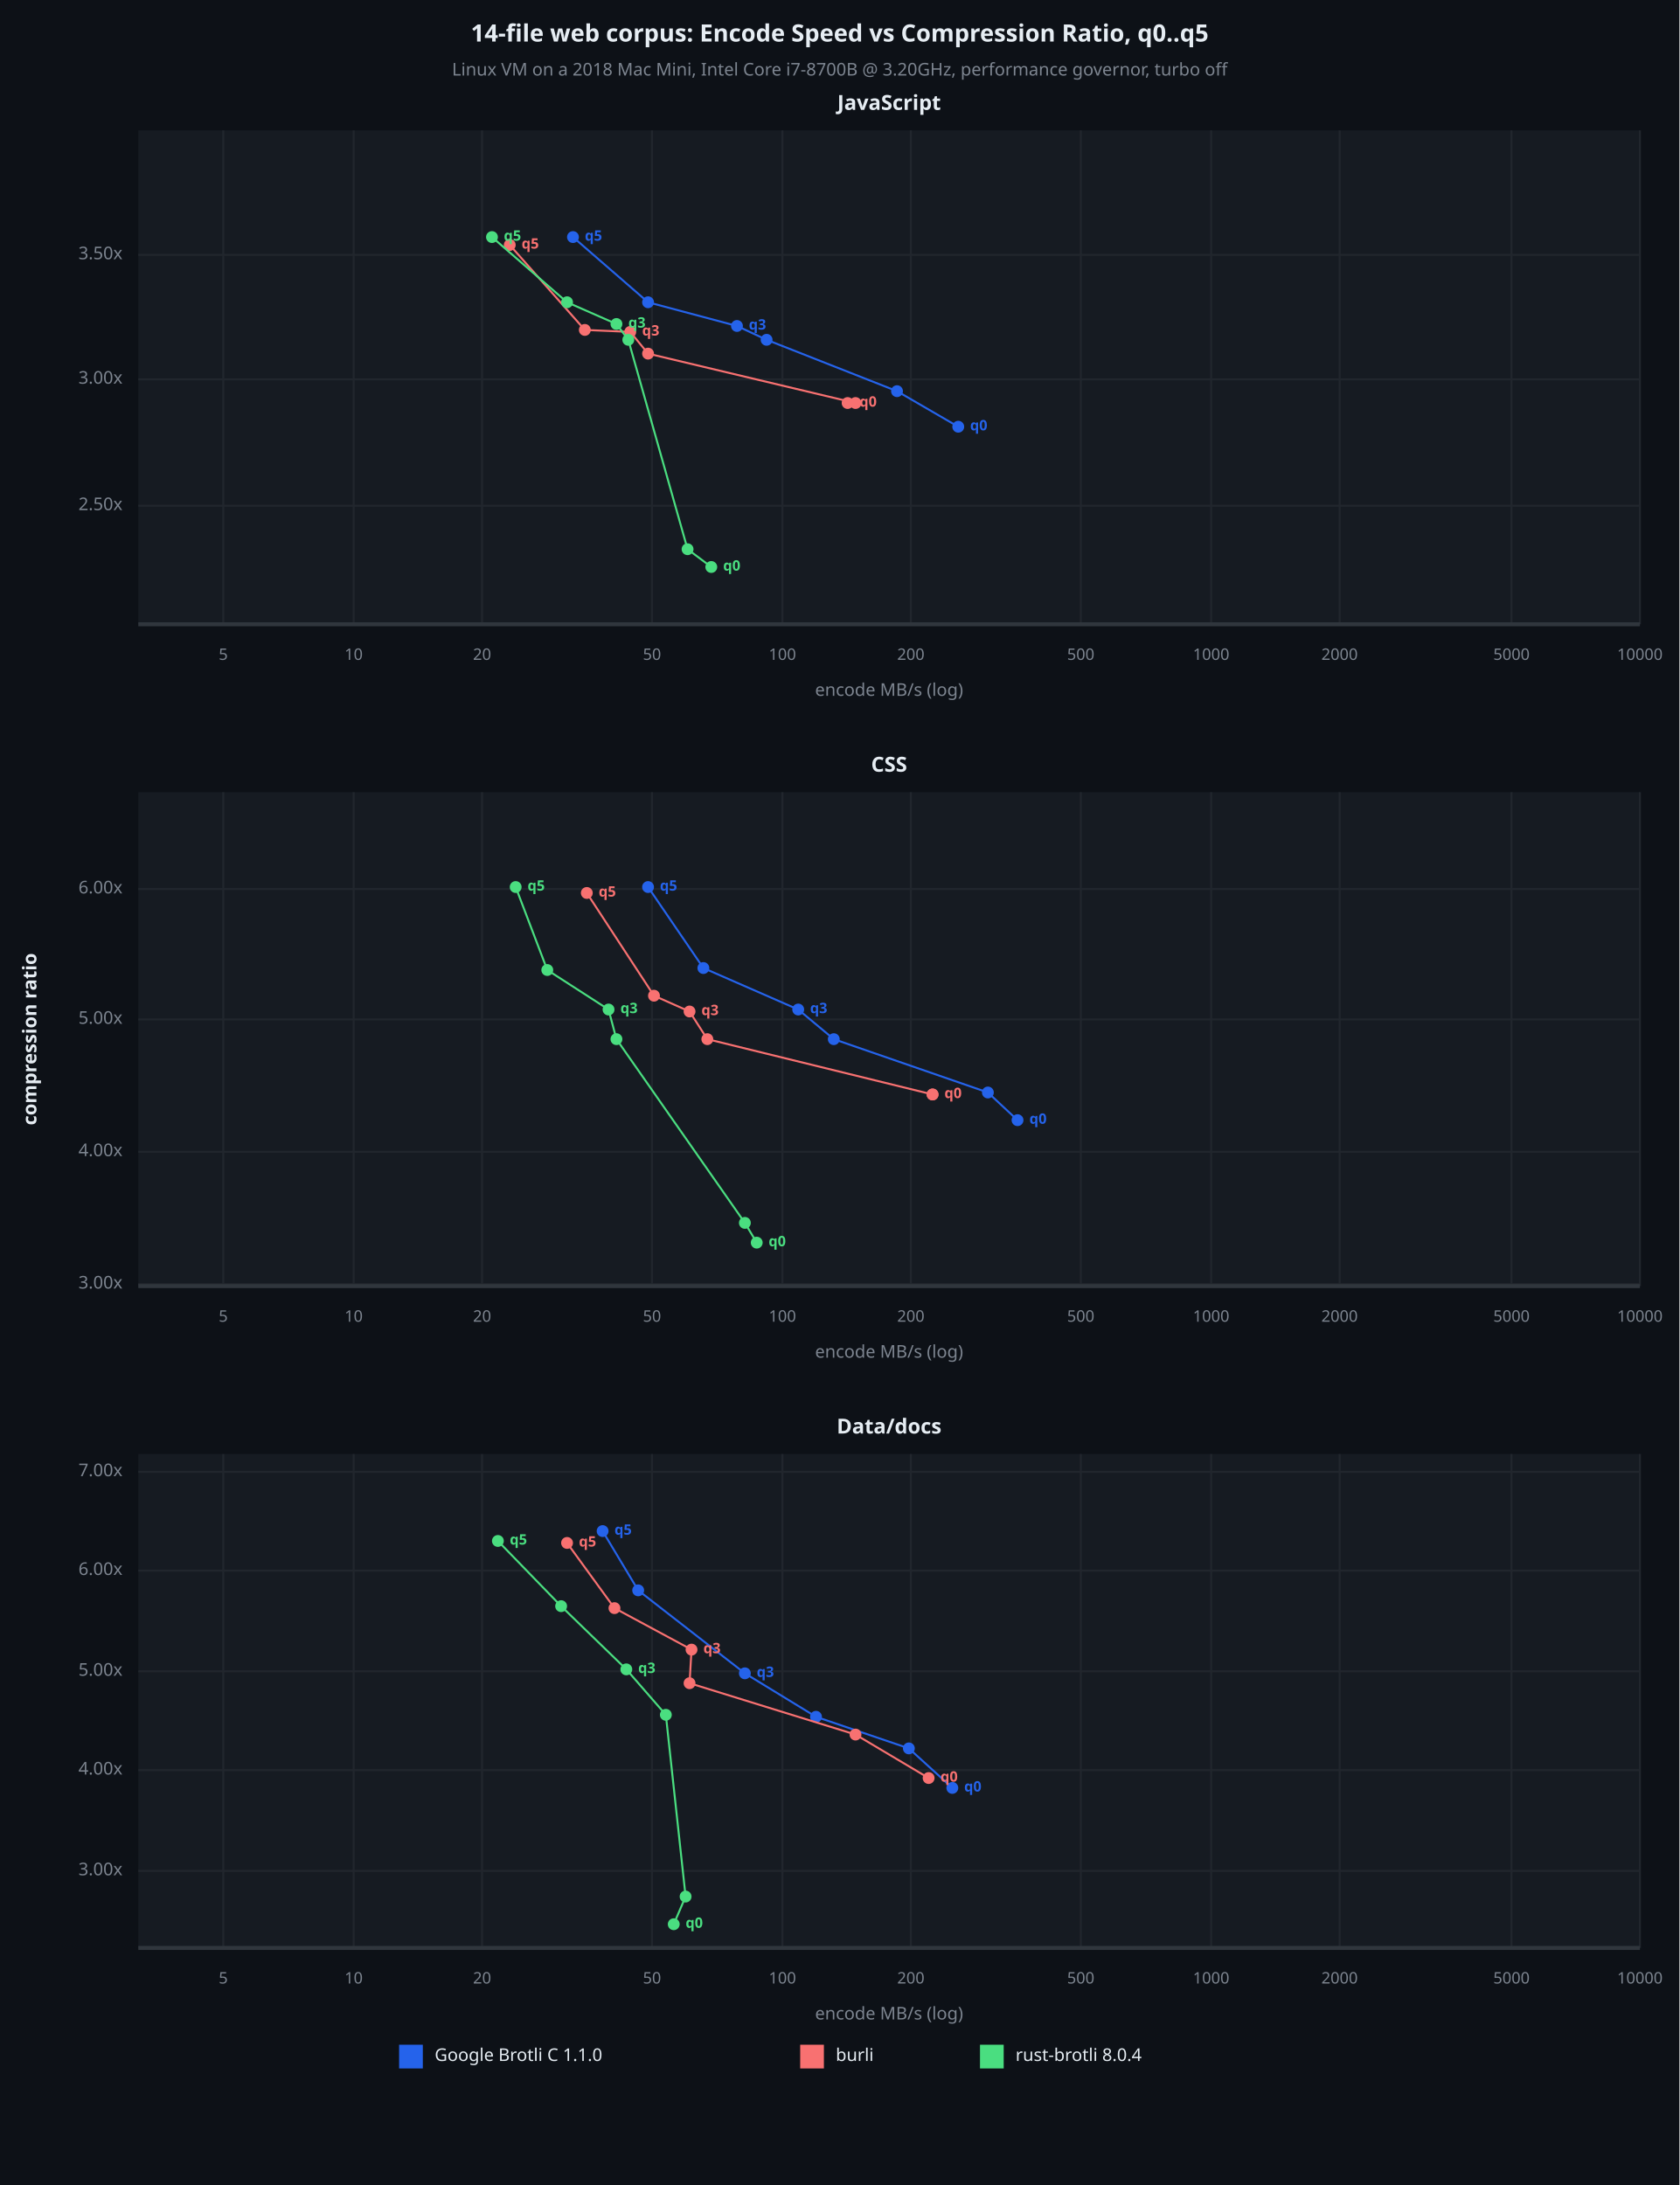
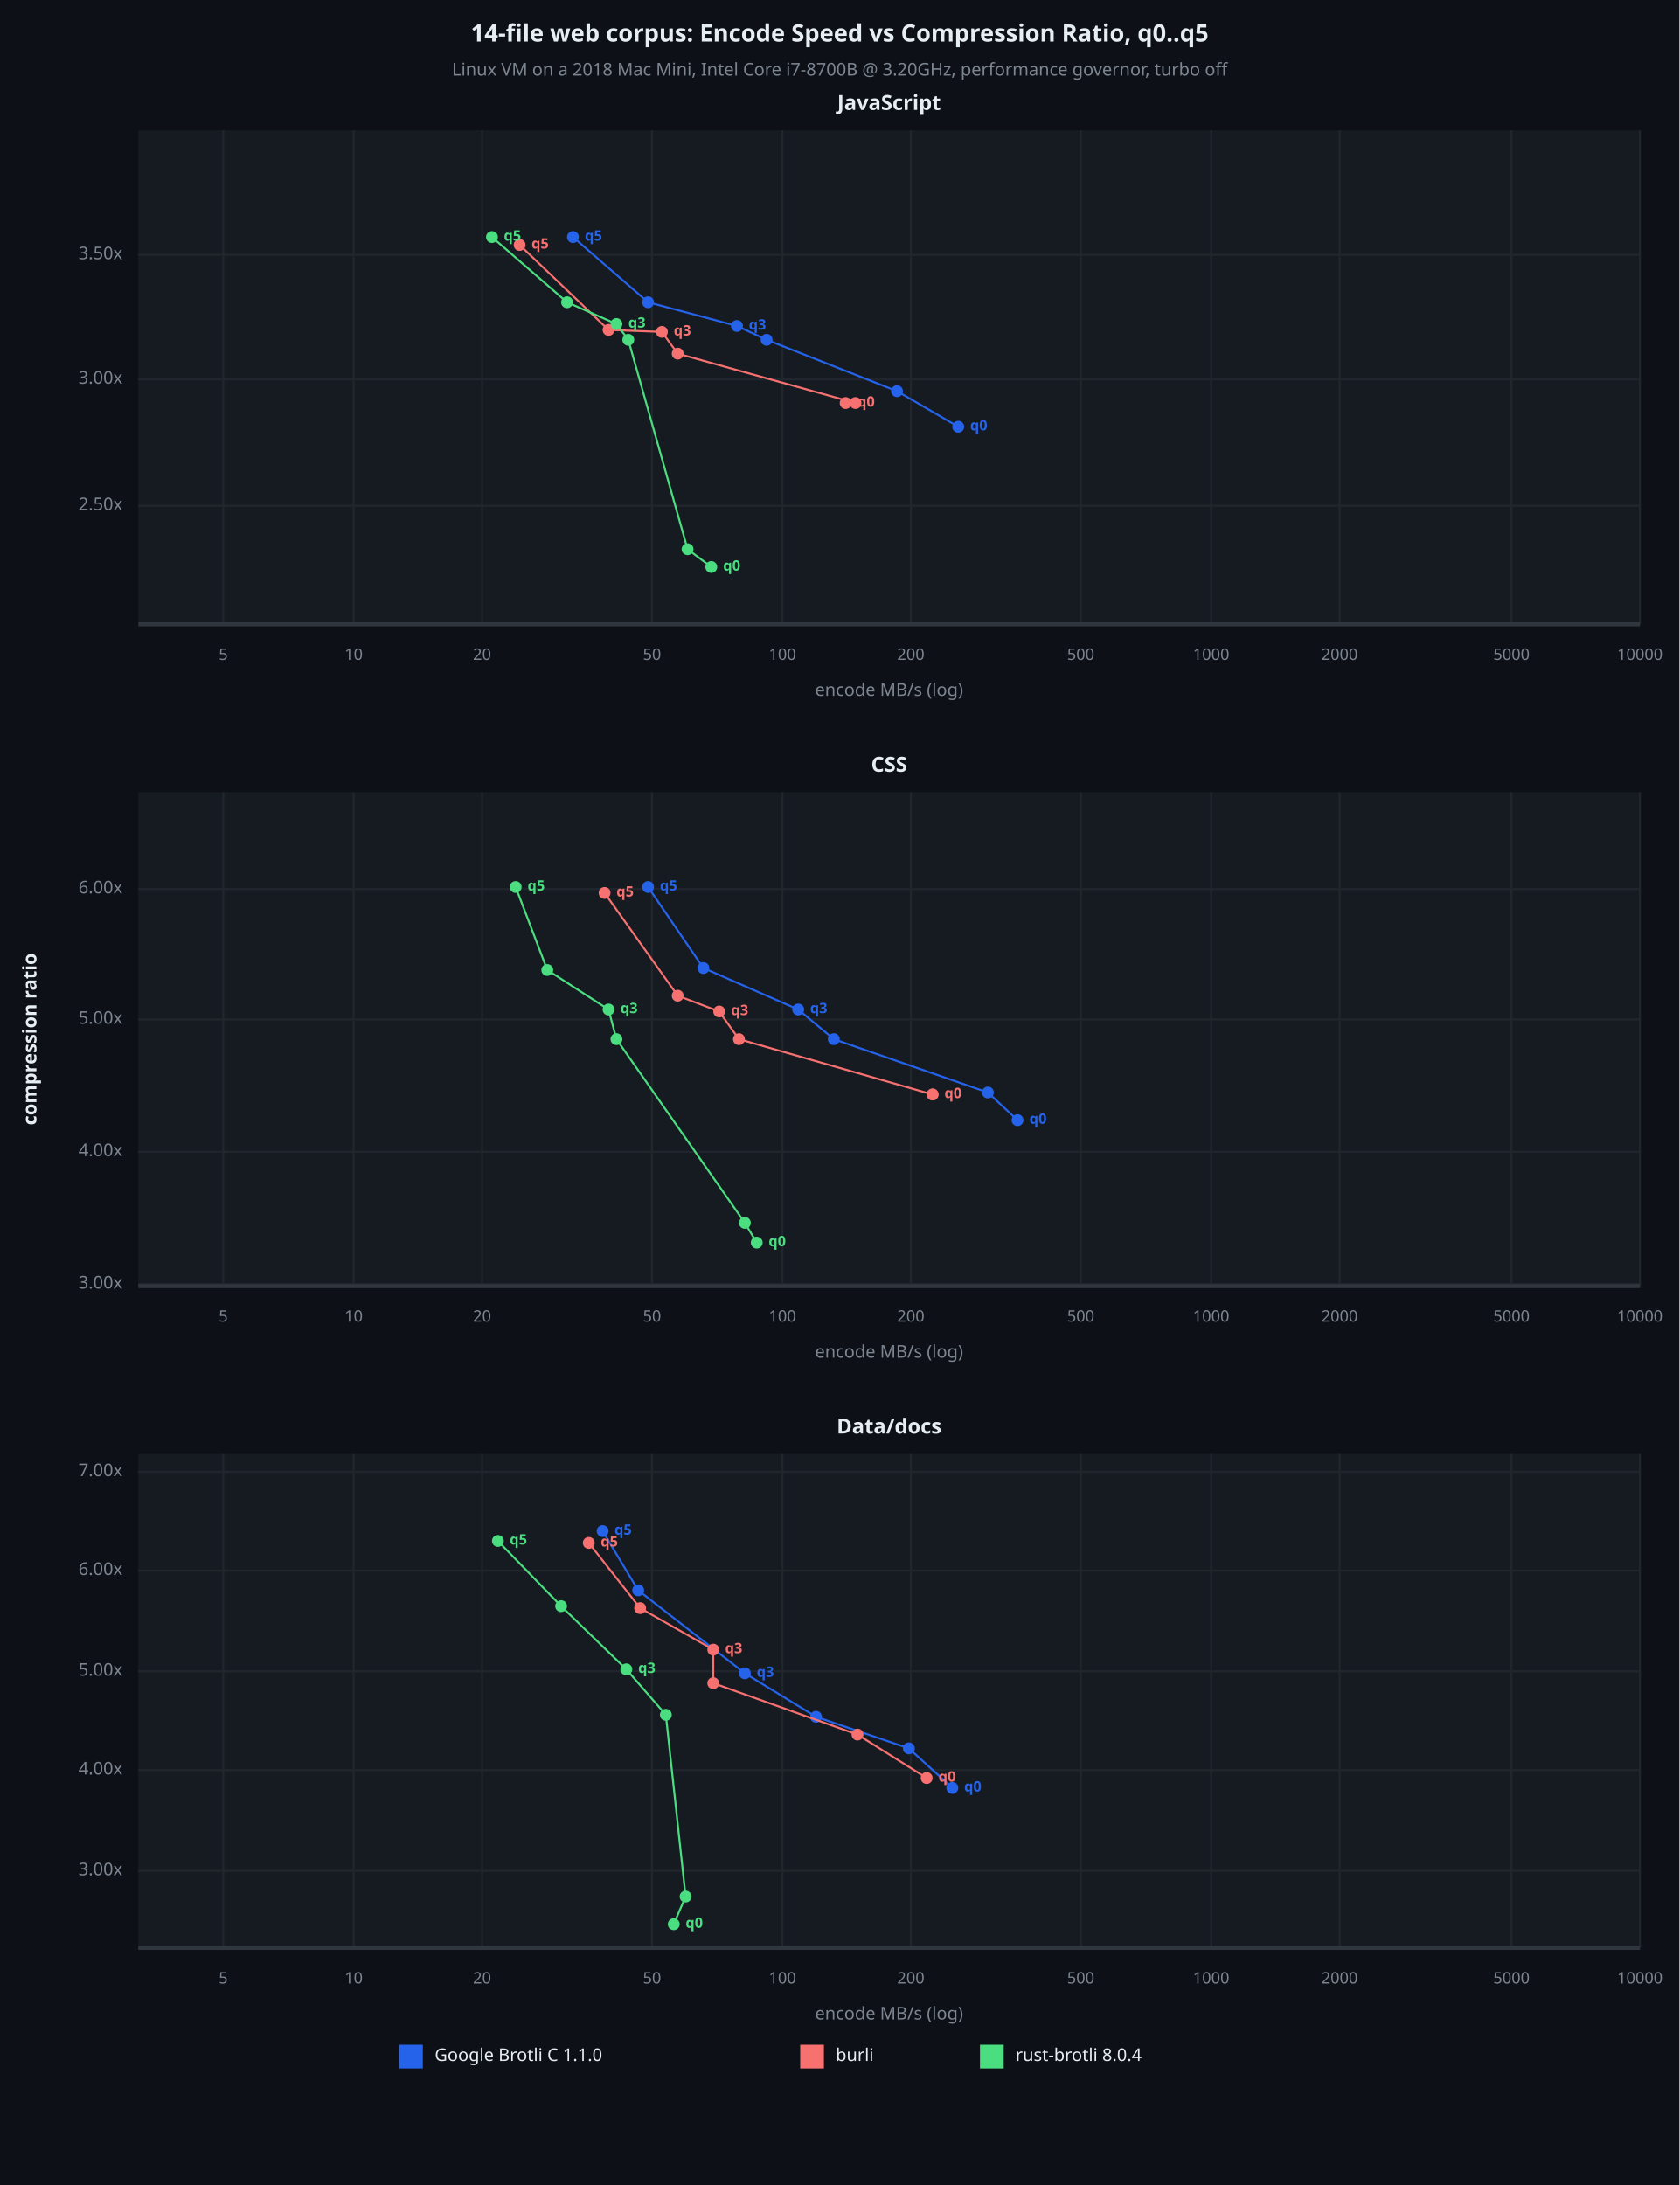
<svg xmlns="http://www.w3.org/2000/svg" viewBox="0 0 850 1106" font-family="system-ui, -apple-system, sans-serif">
  <rect x="0" y="0" width="850" height="1106" opacity="1" fill="#0D1117" stroke="none" />
  <text x="425" y="18" dy="0.5ex" text-anchor="middle" font-family="sans-serif" font-size="12.097" opacity="1" fill="#E6EDF3" font-weight="bold">
14-file web corpus: Encode Speed vs Compression Ratio, q0..q5
</text>
  <text x="425" y="36" dy="0.5ex" text-anchor="middle" font-family="sans-serif" font-size="8.871" opacity="1" fill="#7D8590">
Linux VM on a 2018 Mac Mini, Intel Core i7-8700B @ 3.20GHz, performance governor, turbo off
</text>
  <rect x="70" y="66" width="760" height="250" opacity="1" fill="#161B22" stroke="none" />
  <text x="450" y="53" dy="0.5ex" text-anchor="middle" font-family="sans-serif" font-size="10.484" opacity="1" fill="#E6EDF3" font-weight="bold">
JavaScript
</text>
  <polyline fill="none" opacity="1" stroke="#21262D" stroke-width="1" points="113,66 113,316 " />
  <text x="113" y="332" dy="0.5ex" text-anchor="middle" font-family="sans-serif" font-size="8.065" opacity="1" fill="#7D8590">
5
</text>
  <polyline fill="none" opacity="1" stroke="#21262D" stroke-width="1" points="179,66 179,316 " />
  <text x="179" y="332" dy="0.5ex" text-anchor="middle" font-family="sans-serif" font-size="8.065" opacity="1" fill="#7D8590">
10
</text>
  <polyline fill="none" opacity="1" stroke="#21262D" stroke-width="1" points="244,66 244,316 " />
  <text x="244" y="332" dy="0.5ex" text-anchor="middle" font-family="sans-serif" font-size="8.065" opacity="1" fill="#7D8590">
20
</text>
  <polyline fill="none" opacity="1" stroke="#21262D" stroke-width="1" points="330,66 330,316 " />
  <text x="330" y="332" dy="0.5ex" text-anchor="middle" font-family="sans-serif" font-size="8.065" opacity="1" fill="#7D8590">
50
</text>
  <polyline fill="none" opacity="1" stroke="#21262D" stroke-width="1" points="396,66 396,316 " />
  <text x="396" y="332" dy="0.5ex" text-anchor="middle" font-family="sans-serif" font-size="8.065" opacity="1" fill="#7D8590">
100
</text>
  <polyline fill="none" opacity="1" stroke="#21262D" stroke-width="1" points="461,66 461,316 " />
  <text x="461" y="332" dy="0.5ex" text-anchor="middle" font-family="sans-serif" font-size="8.065" opacity="1" fill="#7D8590">
200
</text>
  <polyline fill="none" opacity="1" stroke="#21262D" stroke-width="1" points="547,66 547,316 " />
  <text x="547" y="332" dy="0.5ex" text-anchor="middle" font-family="sans-serif" font-size="8.065" opacity="1" fill="#7D8590">
500
</text>
  <polyline fill="none" opacity="1" stroke="#21262D" stroke-width="1" points="613,66 613,316 " />
  <text x="613" y="332" dy="0.5ex" text-anchor="middle" font-family="sans-serif" font-size="8.065" opacity="1" fill="#7D8590">
1000
</text>
  <polyline fill="none" opacity="1" stroke="#21262D" stroke-width="1" points="678,66 678,316 " />
  <text x="678" y="332" dy="0.5ex" text-anchor="middle" font-family="sans-serif" font-size="8.065" opacity="1" fill="#7D8590">
2000
</text>
  <polyline fill="none" opacity="1" stroke="#21262D" stroke-width="1" points="765,66 765,316 " />
  <text x="765" y="332" dy="0.5ex" text-anchor="middle" font-family="sans-serif" font-size="8.065" opacity="1" fill="#7D8590">
5000
</text>
  <polyline fill="none" opacity="1" stroke="#21262D" stroke-width="1" points="830,66 830,316 " />
  <text x="830" y="332" dy="0.5ex" text-anchor="middle" font-family="sans-serif" font-size="8.065" opacity="1" fill="#7D8590">
10000
</text>
  <polyline fill="none" opacity="1" stroke="#21262D" stroke-width="1" points="70,256 830,256 " />
  <text x="62" y="256" dy="0.5ex" text-anchor="end" font-family="sans-serif" font-size="8.871" opacity="1" fill="#7D8590">
2.50x
</text>
  <polyline fill="none" opacity="1" stroke="#21262D" stroke-width="1" points="70,192 830,192 " />
  <text x="62" y="192" dy="0.5ex" text-anchor="end" font-family="sans-serif" font-size="8.871" opacity="1" fill="#7D8590">
3.00x
</text>
  <polyline fill="none" opacity="1" stroke="#21262D" stroke-width="1" points="70,129 830,129 " />
  <text x="62" y="129" dy="0.5ex" text-anchor="end" font-family="sans-serif" font-size="8.871" opacity="1" fill="#7D8590">
3.50x
</text>
  <polyline fill="none" opacity="1" stroke="#30363D" stroke-width="2" points="70,316 830,316 " />
  <polyline fill="none" opacity="1" stroke="#2563EB" stroke-width="1" points="485,216 454,198 388,172 373,165 328,153 290,120 " />
  <circle cx="485" cy="216" r="3" opacity="1" fill="#2563EB" stroke="none" stroke-width="1" />
  <text x="491" y="216" dy="0.5ex" text-anchor="start" font-family="sans-serif" font-size="7.258" opacity="1" fill="#2563EB" font-weight="bold">
q0
</text>
  <circle cx="454" cy="198" r="3" opacity="1" fill="#2563EB" stroke="none" stroke-width="1" />
  <circle cx="388" cy="172" r="3" opacity="1" fill="#2563EB" stroke="none" stroke-width="1" />
  <circle cx="373" cy="165" r="3" opacity="1" fill="#2563EB" stroke="none" stroke-width="1" />
  <text x="379" y="165" dy="0.5ex" text-anchor="start" font-family="sans-serif" font-size="7.258" opacity="1" fill="#2563EB" font-weight="bold">
q3
</text>
  <circle cx="328" cy="153" r="3" opacity="1" fill="#2563EB" stroke="none" stroke-width="1" />
  <circle cx="290" cy="120" r="3" opacity="1" fill="#2563EB" stroke="none" stroke-width="1" />
  <text x="296" y="120" dy="0.5ex" text-anchor="start" font-family="sans-serif" font-size="7.258" opacity="1" fill="#2563EB" font-weight="bold">
q5
</text>
-   <polyline fill="none" opacity="1" stroke="#F87171" stroke-width="1" points="429,204 433,204 328,179 319,168 296,167 258,124 " />
-   <circle cx="429" cy="204" r="3" opacity="1" fill="#F87171" stroke="none" stroke-width="1" />
-   <text x="435" y="204" dy="0.5ex" text-anchor="start" font-family="sans-serif" font-size="7.258" opacity="1" fill="#F87171" font-weight="bold">
+   <polyline fill="none" opacity="1" stroke="#F87171" stroke-width="1" points="428,204 433,204 343,179 335,168 308,167 263,124 " />
+   <circle cx="428" cy="204" r="3" opacity="1" fill="#F87171" stroke="none" stroke-width="1" />
+   <text x="434" y="204" dy="0.5ex" text-anchor="start" font-family="sans-serif" font-size="7.258" opacity="1" fill="#F87171" font-weight="bold">
q0
</text>
  <circle cx="433" cy="204" r="3" opacity="1" fill="#F87171" stroke="none" stroke-width="1" />
-   <circle cx="328" cy="179" r="3" opacity="1" fill="#F87171" stroke="none" stroke-width="1" />
-   <circle cx="319" cy="168" r="3" opacity="1" fill="#F87171" stroke="none" stroke-width="1" />
-   <text x="325" y="168" dy="0.5ex" text-anchor="start" font-family="sans-serif" font-size="7.258" opacity="1" fill="#F87171" font-weight="bold">
- q3
- </text>
-   <circle cx="296" cy="167" r="3" opacity="1" fill="#F87171" stroke="none" stroke-width="1" />
-   <circle cx="258" cy="124" r="3" opacity="1" fill="#F87171" stroke="none" stroke-width="1" />
-   <text x="264" y="124" dy="0.5ex" text-anchor="start" font-family="sans-serif" font-size="7.258" opacity="1" fill="#F87171" font-weight="bold">
+   <circle cx="343" cy="179" r="3" opacity="1" fill="#F87171" stroke="none" stroke-width="1" />
+   <circle cx="335" cy="168" r="3" opacity="1" fill="#F87171" stroke="none" stroke-width="1" />
+   <text x="341" y="168" dy="0.5ex" text-anchor="start" font-family="sans-serif" font-size="7.258" opacity="1" fill="#F87171" font-weight="bold">
+ q3
+ </text>
+   <circle cx="308" cy="167" r="3" opacity="1" fill="#F87171" stroke="none" stroke-width="1" />
+   <circle cx="263" cy="124" r="3" opacity="1" fill="#F87171" stroke="none" stroke-width="1" />
+   <text x="269" y="124" dy="0.5ex" text-anchor="start" font-family="sans-serif" font-size="7.258" opacity="1" fill="#F87171" font-weight="bold">
q5
</text>
  <polyline fill="none" opacity="1" stroke="#4ADE80" stroke-width="1" points="360,287 348,278 318,172 312,164 287,153 249,120 " />
  <circle cx="360" cy="287" r="3" opacity="1" fill="#4ADE80" stroke="none" stroke-width="1" />
  <text x="366" y="287" dy="0.5ex" text-anchor="start" font-family="sans-serif" font-size="7.258" opacity="1" fill="#4ADE80" font-weight="bold">
q0
</text>
  <circle cx="348" cy="278" r="3" opacity="1" fill="#4ADE80" stroke="none" stroke-width="1" />
  <circle cx="318" cy="172" r="3" opacity="1" fill="#4ADE80" stroke="none" stroke-width="1" />
  <circle cx="312" cy="164" r="3" opacity="1" fill="#4ADE80" stroke="none" stroke-width="1" />
  <text x="318" y="164" dy="0.5ex" text-anchor="start" font-family="sans-serif" font-size="7.258" opacity="1" fill="#4ADE80" font-weight="bold">
q3
</text>
  <circle cx="287" cy="153" r="3" opacity="1" fill="#4ADE80" stroke="none" stroke-width="1" />
  <circle cx="249" cy="120" r="3" opacity="1" fill="#4ADE80" stroke="none" stroke-width="1" />
  <text x="255" y="120" dy="0.5ex" text-anchor="start" font-family="sans-serif" font-size="7.258" opacity="1" fill="#4ADE80" font-weight="bold">
q5
</text>
  <text x="450" y="350" dy="0.5ex" text-anchor="middle" font-family="sans-serif" font-size="8.871" opacity="1" fill="#7D8590">
encode MB/s (log)
</text>
  <rect x="70" y="401" width="760" height="250" opacity="1" fill="#161B22" stroke="none" />
  <text x="450" y="388" dy="0.5ex" text-anchor="middle" font-family="sans-serif" font-size="10.484" opacity="1" fill="#E6EDF3" font-weight="bold">
CSS
</text>
  <polyline fill="none" opacity="1" stroke="#21262D" stroke-width="1" points="113,401 113,651 " />
  <text x="113" y="667" dy="0.5ex" text-anchor="middle" font-family="sans-serif" font-size="8.065" opacity="1" fill="#7D8590">
5
</text>
  <polyline fill="none" opacity="1" stroke="#21262D" stroke-width="1" points="179,401 179,651 " />
  <text x="179" y="667" dy="0.5ex" text-anchor="middle" font-family="sans-serif" font-size="8.065" opacity="1" fill="#7D8590">
10
</text>
  <polyline fill="none" opacity="1" stroke="#21262D" stroke-width="1" points="244,401 244,651 " />
  <text x="244" y="667" dy="0.5ex" text-anchor="middle" font-family="sans-serif" font-size="8.065" opacity="1" fill="#7D8590">
20
</text>
  <polyline fill="none" opacity="1" stroke="#21262D" stroke-width="1" points="330,401 330,651 " />
  <text x="330" y="667" dy="0.5ex" text-anchor="middle" font-family="sans-serif" font-size="8.065" opacity="1" fill="#7D8590">
50
</text>
  <polyline fill="none" opacity="1" stroke="#21262D" stroke-width="1" points="396,401 396,651 " />
  <text x="396" y="667" dy="0.5ex" text-anchor="middle" font-family="sans-serif" font-size="8.065" opacity="1" fill="#7D8590">
100
</text>
  <polyline fill="none" opacity="1" stroke="#21262D" stroke-width="1" points="461,401 461,651 " />
  <text x="461" y="667" dy="0.5ex" text-anchor="middle" font-family="sans-serif" font-size="8.065" opacity="1" fill="#7D8590">
200
</text>
  <polyline fill="none" opacity="1" stroke="#21262D" stroke-width="1" points="547,401 547,651 " />
  <text x="547" y="667" dy="0.5ex" text-anchor="middle" font-family="sans-serif" font-size="8.065" opacity="1" fill="#7D8590">
500
</text>
  <polyline fill="none" opacity="1" stroke="#21262D" stroke-width="1" points="613,401 613,651 " />
  <text x="613" y="667" dy="0.5ex" text-anchor="middle" font-family="sans-serif" font-size="8.065" opacity="1" fill="#7D8590">
1000
</text>
  <polyline fill="none" opacity="1" stroke="#21262D" stroke-width="1" points="678,401 678,651 " />
  <text x="678" y="667" dy="0.5ex" text-anchor="middle" font-family="sans-serif" font-size="8.065" opacity="1" fill="#7D8590">
2000
</text>
  <polyline fill="none" opacity="1" stroke="#21262D" stroke-width="1" points="765,401 765,651 " />
  <text x="765" y="667" dy="0.5ex" text-anchor="middle" font-family="sans-serif" font-size="8.065" opacity="1" fill="#7D8590">
5000
</text>
  <polyline fill="none" opacity="1" stroke="#21262D" stroke-width="1" points="830,401 830,651 " />
  <text x="830" y="667" dy="0.5ex" text-anchor="middle" font-family="sans-serif" font-size="8.065" opacity="1" fill="#7D8590">
10000
</text>
  <polyline fill="none" opacity="1" stroke="#21262D" stroke-width="1" points="70,650 830,650 " />
  <text x="62" y="650" dy="0.5ex" text-anchor="end" font-family="sans-serif" font-size="8.871" opacity="1" fill="#7D8590">
3.00x
</text>
  <polyline fill="none" opacity="1" stroke="#21262D" stroke-width="1" points="70,583 830,583 " />
  <text x="62" y="583" dy="0.5ex" text-anchor="end" font-family="sans-serif" font-size="8.871" opacity="1" fill="#7D8590">
4.00x
</text>
  <polyline fill="none" opacity="1" stroke="#21262D" stroke-width="1" points="70,516 830,516 " />
  <text x="62" y="516" dy="0.5ex" text-anchor="end" font-family="sans-serif" font-size="8.871" opacity="1" fill="#7D8590">
5.00x
</text>
  <polyline fill="none" opacity="1" stroke="#21262D" stroke-width="1" points="70,450 830,450 " />
  <text x="62" y="450" dy="0.5ex" text-anchor="end" font-family="sans-serif" font-size="8.871" opacity="1" fill="#7D8590">
6.00x
</text>
  <polyline fill="none" opacity="1" stroke="#30363D" stroke-width="2" points="70,651 830,651 " />
  <polyline fill="none" opacity="1" stroke="#2563EB" stroke-width="1" points="515,567 500,553 422,526 404,511 356,490 328,449 " />
  <circle cx="515" cy="567" r="3" opacity="1" fill="#2563EB" stroke="none" stroke-width="1" />
  <text x="521" y="567" dy="0.5ex" text-anchor="start" font-family="sans-serif" font-size="7.258" opacity="1" fill="#2563EB" font-weight="bold">
q0
</text>
  <circle cx="500" cy="553" r="3" opacity="1" fill="#2563EB" stroke="none" stroke-width="1" />
  <circle cx="422" cy="526" r="3" opacity="1" fill="#2563EB" stroke="none" stroke-width="1" />
  <circle cx="404" cy="511" r="3" opacity="1" fill="#2563EB" stroke="none" stroke-width="1" />
  <text x="410" y="511" dy="0.5ex" text-anchor="start" font-family="sans-serif" font-size="7.258" opacity="1" fill="#2563EB" font-weight="bold">
q3
</text>
  <circle cx="356" cy="490" r="3" opacity="1" fill="#2563EB" stroke="none" stroke-width="1" />
  <circle cx="328" cy="449" r="3" opacity="1" fill="#2563EB" stroke="none" stroke-width="1" />
  <text x="334" y="449" dy="0.5ex" text-anchor="start" font-family="sans-serif" font-size="7.258" opacity="1" fill="#2563EB" font-weight="bold">
q5
</text>
-   <polyline fill="none" opacity="1" stroke="#F87171" stroke-width="1" points="472,554 472,554 358,526 349,512 331,504 297,452 " />
+   <polyline fill="none" opacity="1" stroke="#F87171" stroke-width="1" points="472,554 472,554 374,526 364,512 343,504 306,452 " />
  <circle cx="472" cy="554" r="3" opacity="1" fill="#F87171" stroke="none" stroke-width="1" />
  <text x="478" y="554" dy="0.5ex" text-anchor="start" font-family="sans-serif" font-size="7.258" opacity="1" fill="#F87171" font-weight="bold">
q0
</text>
  <circle cx="472" cy="554" r="3" opacity="1" fill="#F87171" stroke="none" stroke-width="1" />
-   <circle cx="358" cy="526" r="3" opacity="1" fill="#F87171" stroke="none" stroke-width="1" />
-   <circle cx="349" cy="512" r="3" opacity="1" fill="#F87171" stroke="none" stroke-width="1" />
-   <text x="355" y="512" dy="0.5ex" text-anchor="start" font-family="sans-serif" font-size="7.258" opacity="1" fill="#F87171" font-weight="bold">
- q3
- </text>
-   <circle cx="331" cy="504" r="3" opacity="1" fill="#F87171" stroke="none" stroke-width="1" />
-   <circle cx="297" cy="452" r="3" opacity="1" fill="#F87171" stroke="none" stroke-width="1" />
-   <text x="303" y="452" dy="0.5ex" text-anchor="start" font-family="sans-serif" font-size="7.258" opacity="1" fill="#F87171" font-weight="bold">
+   <circle cx="374" cy="526" r="3" opacity="1" fill="#F87171" stroke="none" stroke-width="1" />
+   <circle cx="364" cy="512" r="3" opacity="1" fill="#F87171" stroke="none" stroke-width="1" />
+   <text x="370" y="512" dy="0.5ex" text-anchor="start" font-family="sans-serif" font-size="7.258" opacity="1" fill="#F87171" font-weight="bold">
+ q3
+ </text>
+   <circle cx="343" cy="504" r="3" opacity="1" fill="#F87171" stroke="none" stroke-width="1" />
+   <circle cx="306" cy="452" r="3" opacity="1" fill="#F87171" stroke="none" stroke-width="1" />
+   <text x="312" y="452" dy="0.5ex" text-anchor="start" font-family="sans-serif" font-size="7.258" opacity="1" fill="#F87171" font-weight="bold">
q5
</text>
  <polyline fill="none" opacity="1" stroke="#4ADE80" stroke-width="1" points="383,629 377,619 312,526 308,511 277,491 261,449 " />
  <circle cx="383" cy="629" r="3" opacity="1" fill="#4ADE80" stroke="none" stroke-width="1" />
  <text x="389" y="629" dy="0.5ex" text-anchor="start" font-family="sans-serif" font-size="7.258" opacity="1" fill="#4ADE80" font-weight="bold">
q0
</text>
  <circle cx="377" cy="619" r="3" opacity="1" fill="#4ADE80" stroke="none" stroke-width="1" />
  <circle cx="312" cy="526" r="3" opacity="1" fill="#4ADE80" stroke="none" stroke-width="1" />
  <circle cx="308" cy="511" r="3" opacity="1" fill="#4ADE80" stroke="none" stroke-width="1" />
  <text x="314" y="511" dy="0.5ex" text-anchor="start" font-family="sans-serif" font-size="7.258" opacity="1" fill="#4ADE80" font-weight="bold">
q3
</text>
  <circle cx="277" cy="491" r="3" opacity="1" fill="#4ADE80" stroke="none" stroke-width="1" />
  <circle cx="261" cy="449" r="3" opacity="1" fill="#4ADE80" stroke="none" stroke-width="1" />
  <text x="267" y="449" dy="0.5ex" text-anchor="start" font-family="sans-serif" font-size="7.258" opacity="1" fill="#4ADE80" font-weight="bold">
q5
</text>
  <text x="450" y="685" dy="0.5ex" text-anchor="middle" font-family="sans-serif" font-size="8.871" opacity="1" fill="#7D8590">
encode MB/s (log)
</text>
  <rect x="70" y="736" width="760" height="250" opacity="1" fill="#161B22" stroke="none" />
  <text x="450" y="723" dy="0.5ex" text-anchor="middle" font-family="sans-serif" font-size="10.484" opacity="1" fill="#E6EDF3" font-weight="bold">
Data/docs
</text>
  <polyline fill="none" opacity="1" stroke="#21262D" stroke-width="1" points="113,736 113,986 " />
  <text x="113" y="1002" dy="0.5ex" text-anchor="middle" font-family="sans-serif" font-size="8.065" opacity="1" fill="#7D8590">
5
</text>
  <polyline fill="none" opacity="1" stroke="#21262D" stroke-width="1" points="179,736 179,986 " />
  <text x="179" y="1002" dy="0.5ex" text-anchor="middle" font-family="sans-serif" font-size="8.065" opacity="1" fill="#7D8590">
10
</text>
  <polyline fill="none" opacity="1" stroke="#21262D" stroke-width="1" points="244,736 244,986 " />
  <text x="244" y="1002" dy="0.5ex" text-anchor="middle" font-family="sans-serif" font-size="8.065" opacity="1" fill="#7D8590">
20
</text>
  <polyline fill="none" opacity="1" stroke="#21262D" stroke-width="1" points="330,736 330,986 " />
  <text x="330" y="1002" dy="0.5ex" text-anchor="middle" font-family="sans-serif" font-size="8.065" opacity="1" fill="#7D8590">
50
</text>
  <polyline fill="none" opacity="1" stroke="#21262D" stroke-width="1" points="396,736 396,986 " />
  <text x="396" y="1002" dy="0.5ex" text-anchor="middle" font-family="sans-serif" font-size="8.065" opacity="1" fill="#7D8590">
100
</text>
  <polyline fill="none" opacity="1" stroke="#21262D" stroke-width="1" points="461,736 461,986 " />
  <text x="461" y="1002" dy="0.5ex" text-anchor="middle" font-family="sans-serif" font-size="8.065" opacity="1" fill="#7D8590">
200
</text>
  <polyline fill="none" opacity="1" stroke="#21262D" stroke-width="1" points="547,736 547,986 " />
  <text x="547" y="1002" dy="0.5ex" text-anchor="middle" font-family="sans-serif" font-size="8.065" opacity="1" fill="#7D8590">
500
</text>
  <polyline fill="none" opacity="1" stroke="#21262D" stroke-width="1" points="613,736 613,986 " />
  <text x="613" y="1002" dy="0.5ex" text-anchor="middle" font-family="sans-serif" font-size="8.065" opacity="1" fill="#7D8590">
1000
</text>
  <polyline fill="none" opacity="1" stroke="#21262D" stroke-width="1" points="678,736 678,986 " />
  <text x="678" y="1002" dy="0.5ex" text-anchor="middle" font-family="sans-serif" font-size="8.065" opacity="1" fill="#7D8590">
2000
</text>
  <polyline fill="none" opacity="1" stroke="#21262D" stroke-width="1" points="765,736 765,986 " />
  <text x="765" y="1002" dy="0.5ex" text-anchor="middle" font-family="sans-serif" font-size="8.065" opacity="1" fill="#7D8590">
5000
</text>
  <polyline fill="none" opacity="1" stroke="#21262D" stroke-width="1" points="830,736 830,986 " />
  <text x="830" y="1002" dy="0.5ex" text-anchor="middle" font-family="sans-serif" font-size="8.065" opacity="1" fill="#7D8590">
10000
</text>
  <polyline fill="none" opacity="1" stroke="#21262D" stroke-width="1" points="70,947 830,947 " />
  <text x="62" y="947" dy="0.5ex" text-anchor="end" font-family="sans-serif" font-size="8.871" opacity="1" fill="#7D8590">
3.00x
</text>
  <polyline fill="none" opacity="1" stroke="#21262D" stroke-width="1" points="70,896 830,896 " />
  <text x="62" y="896" dy="0.5ex" text-anchor="end" font-family="sans-serif" font-size="8.871" opacity="1" fill="#7D8590">
4.00x
</text>
  <polyline fill="none" opacity="1" stroke="#21262D" stroke-width="1" points="70,846 830,846 " />
  <text x="62" y="846" dy="0.5ex" text-anchor="end" font-family="sans-serif" font-size="8.871" opacity="1" fill="#7D8590">
5.00x
</text>
  <polyline fill="none" opacity="1" stroke="#21262D" stroke-width="1" points="70,795 830,795 " />
  <text x="62" y="795" dy="0.5ex" text-anchor="end" font-family="sans-serif" font-size="8.871" opacity="1" fill="#7D8590">
6.00x
</text>
  <polyline fill="none" opacity="1" stroke="#21262D" stroke-width="1" points="70,745 830,745 " />
  <text x="62" y="745" dy="0.5ex" text-anchor="end" font-family="sans-serif" font-size="8.871" opacity="1" fill="#7D8590">
7.00x
</text>
  <polyline fill="none" opacity="1" stroke="#30363D" stroke-width="2" points="70,986 830,986 " />
  <polyline fill="none" opacity="1" stroke="#2563EB" stroke-width="1" points="482,905 460,885 413,869 377,847 323,805 305,775 " />
  <circle cx="482" cy="905" r="3" opacity="1" fill="#2563EB" stroke="none" stroke-width="1" />
  <text x="488" y="905" dy="0.5ex" text-anchor="start" font-family="sans-serif" font-size="7.258" opacity="1" fill="#2563EB" font-weight="bold">
q0
</text>
  <circle cx="460" cy="885" r="3" opacity="1" fill="#2563EB" stroke="none" stroke-width="1" />
  <circle cx="413" cy="869" r="3" opacity="1" fill="#2563EB" stroke="none" stroke-width="1" />
  <circle cx="377" cy="847" r="3" opacity="1" fill="#2563EB" stroke="none" stroke-width="1" />
  <text x="383" y="847" dy="0.5ex" text-anchor="start" font-family="sans-serif" font-size="7.258" opacity="1" fill="#2563EB" font-weight="bold">
q3
</text>
  <circle cx="323" cy="805" r="3" opacity="1" fill="#2563EB" stroke="none" stroke-width="1" />
  <circle cx="305" cy="775" r="3" opacity="1" fill="#2563EB" stroke="none" stroke-width="1" />
  <text x="311" y="775" dy="0.5ex" text-anchor="start" font-family="sans-serif" font-size="7.258" opacity="1" fill="#2563EB" font-weight="bold">
q5
</text>
-   <polyline fill="none" opacity="1" stroke="#F87171" stroke-width="1" points="470,900 433,878 349,852 350,835 311,814 287,781 " />
-   <circle cx="470" cy="900" r="3" opacity="1" fill="#F87171" stroke="none" stroke-width="1" />
-   <text x="476" y="900" dy="0.5ex" text-anchor="start" font-family="sans-serif" font-size="7.258" opacity="1" fill="#F87171" font-weight="bold">
- q0
- </text>
-   <circle cx="433" cy="878" r="3" opacity="1" fill="#F87171" stroke="none" stroke-width="1" />
-   <circle cx="349" cy="852" r="3" opacity="1" fill="#F87171" stroke="none" stroke-width="1" />
-   <circle cx="350" cy="835" r="3" opacity="1" fill="#F87171" stroke="none" stroke-width="1" />
-   <text x="356" y="835" dy="0.5ex" text-anchor="start" font-family="sans-serif" font-size="7.258" opacity="1" fill="#F87171" font-weight="bold">
- q3
- </text>
-   <circle cx="311" cy="814" r="3" opacity="1" fill="#F87171" stroke="none" stroke-width="1" />
-   <circle cx="287" cy="781" r="3" opacity="1" fill="#F87171" stroke="none" stroke-width="1" />
-   <text x="293" y="781" dy="0.5ex" text-anchor="start" font-family="sans-serif" font-size="7.258" opacity="1" fill="#F87171" font-weight="bold">
+   <polyline fill="none" opacity="1" stroke="#F87171" stroke-width="1" points="469,900 434,878 361,852 361,835 324,814 298,781 " />
+   <circle cx="469" cy="900" r="3" opacity="1" fill="#F87171" stroke="none" stroke-width="1" />
+   <text x="475" y="900" dy="0.5ex" text-anchor="start" font-family="sans-serif" font-size="7.258" opacity="1" fill="#F87171" font-weight="bold">
+ q0
+ </text>
+   <circle cx="434" cy="878" r="3" opacity="1" fill="#F87171" stroke="none" stroke-width="1" />
+   <circle cx="361" cy="852" r="3" opacity="1" fill="#F87171" stroke="none" stroke-width="1" />
+   <circle cx="361" cy="835" r="3" opacity="1" fill="#F87171" stroke="none" stroke-width="1" />
+   <text x="367" y="835" dy="0.5ex" text-anchor="start" font-family="sans-serif" font-size="7.258" opacity="1" fill="#F87171" font-weight="bold">
+ q3
+ </text>
+   <circle cx="324" cy="814" r="3" opacity="1" fill="#F87171" stroke="none" stroke-width="1" />
+   <circle cx="298" cy="781" r="3" opacity="1" fill="#F87171" stroke="none" stroke-width="1" />
+   <text x="304" y="781" dy="0.5ex" text-anchor="start" font-family="sans-serif" font-size="7.258" opacity="1" fill="#F87171" font-weight="bold">
q5
</text>
  <polyline fill="none" opacity="1" stroke="#4ADE80" stroke-width="1" points="341,974 347,960 337,868 317,845 284,813 252,780 " />
  <circle cx="341" cy="974" r="3" opacity="1" fill="#4ADE80" stroke="none" stroke-width="1" />
  <text x="347" y="974" dy="0.5ex" text-anchor="start" font-family="sans-serif" font-size="7.258" opacity="1" fill="#4ADE80" font-weight="bold">
q0
</text>
  <circle cx="347" cy="960" r="3" opacity="1" fill="#4ADE80" stroke="none" stroke-width="1" />
  <circle cx="337" cy="868" r="3" opacity="1" fill="#4ADE80" stroke="none" stroke-width="1" />
  <circle cx="317" cy="845" r="3" opacity="1" fill="#4ADE80" stroke="none" stroke-width="1" />
  <text x="323" y="845" dy="0.5ex" text-anchor="start" font-family="sans-serif" font-size="7.258" opacity="1" fill="#4ADE80" font-weight="bold">
q3
</text>
  <circle cx="284" cy="813" r="3" opacity="1" fill="#4ADE80" stroke="none" stroke-width="1" />
  <circle cx="252" cy="780" r="3" opacity="1" fill="#4ADE80" stroke="none" stroke-width="1" />
  <text x="258" y="780" dy="0.5ex" text-anchor="start" font-family="sans-serif" font-size="7.258" opacity="1" fill="#4ADE80" font-weight="bold">
q5
</text>
  <text x="450" y="1020" dy="0.5ex" text-anchor="middle" font-family="sans-serif" font-size="8.871" opacity="1" fill="#7D8590">
encode MB/s (log)
</text>
  <text x="16" y="526" dy="0.5ex" text-anchor="middle" font-family="sans-serif" font-size="9.677" opacity="1" fill="#E6EDF3" font-weight="bold" transform="rotate(270, 16, 526)">
compression ratio
</text>
  <rect x="202" y="1035" width="12" height="12" opacity="1" fill="#2563EB" stroke="none" />
  <text x="220" y="1041" dy="0.5ex" text-anchor="start" font-family="sans-serif" font-size="8.871" opacity="1" fill="#E6EDF3">
Google Brotli C 1.1.0
</text>
  <rect x="405" y="1035" width="12" height="12" opacity="1" fill="#F87171" stroke="none" />
  <text x="423" y="1041" dy="0.5ex" text-anchor="start" font-family="sans-serif" font-size="8.871" opacity="1" fill="#E6EDF3">
burli
</text>
  <rect x="496" y="1035" width="12" height="12" opacity="1" fill="#4ADE80" stroke="none" />
  <text x="514" y="1041" dy="0.5ex" text-anchor="start" font-family="sans-serif" font-size="8.871" opacity="1" fill="#E6EDF3">
rust-brotli 8.0.4
</text>
</svg>
